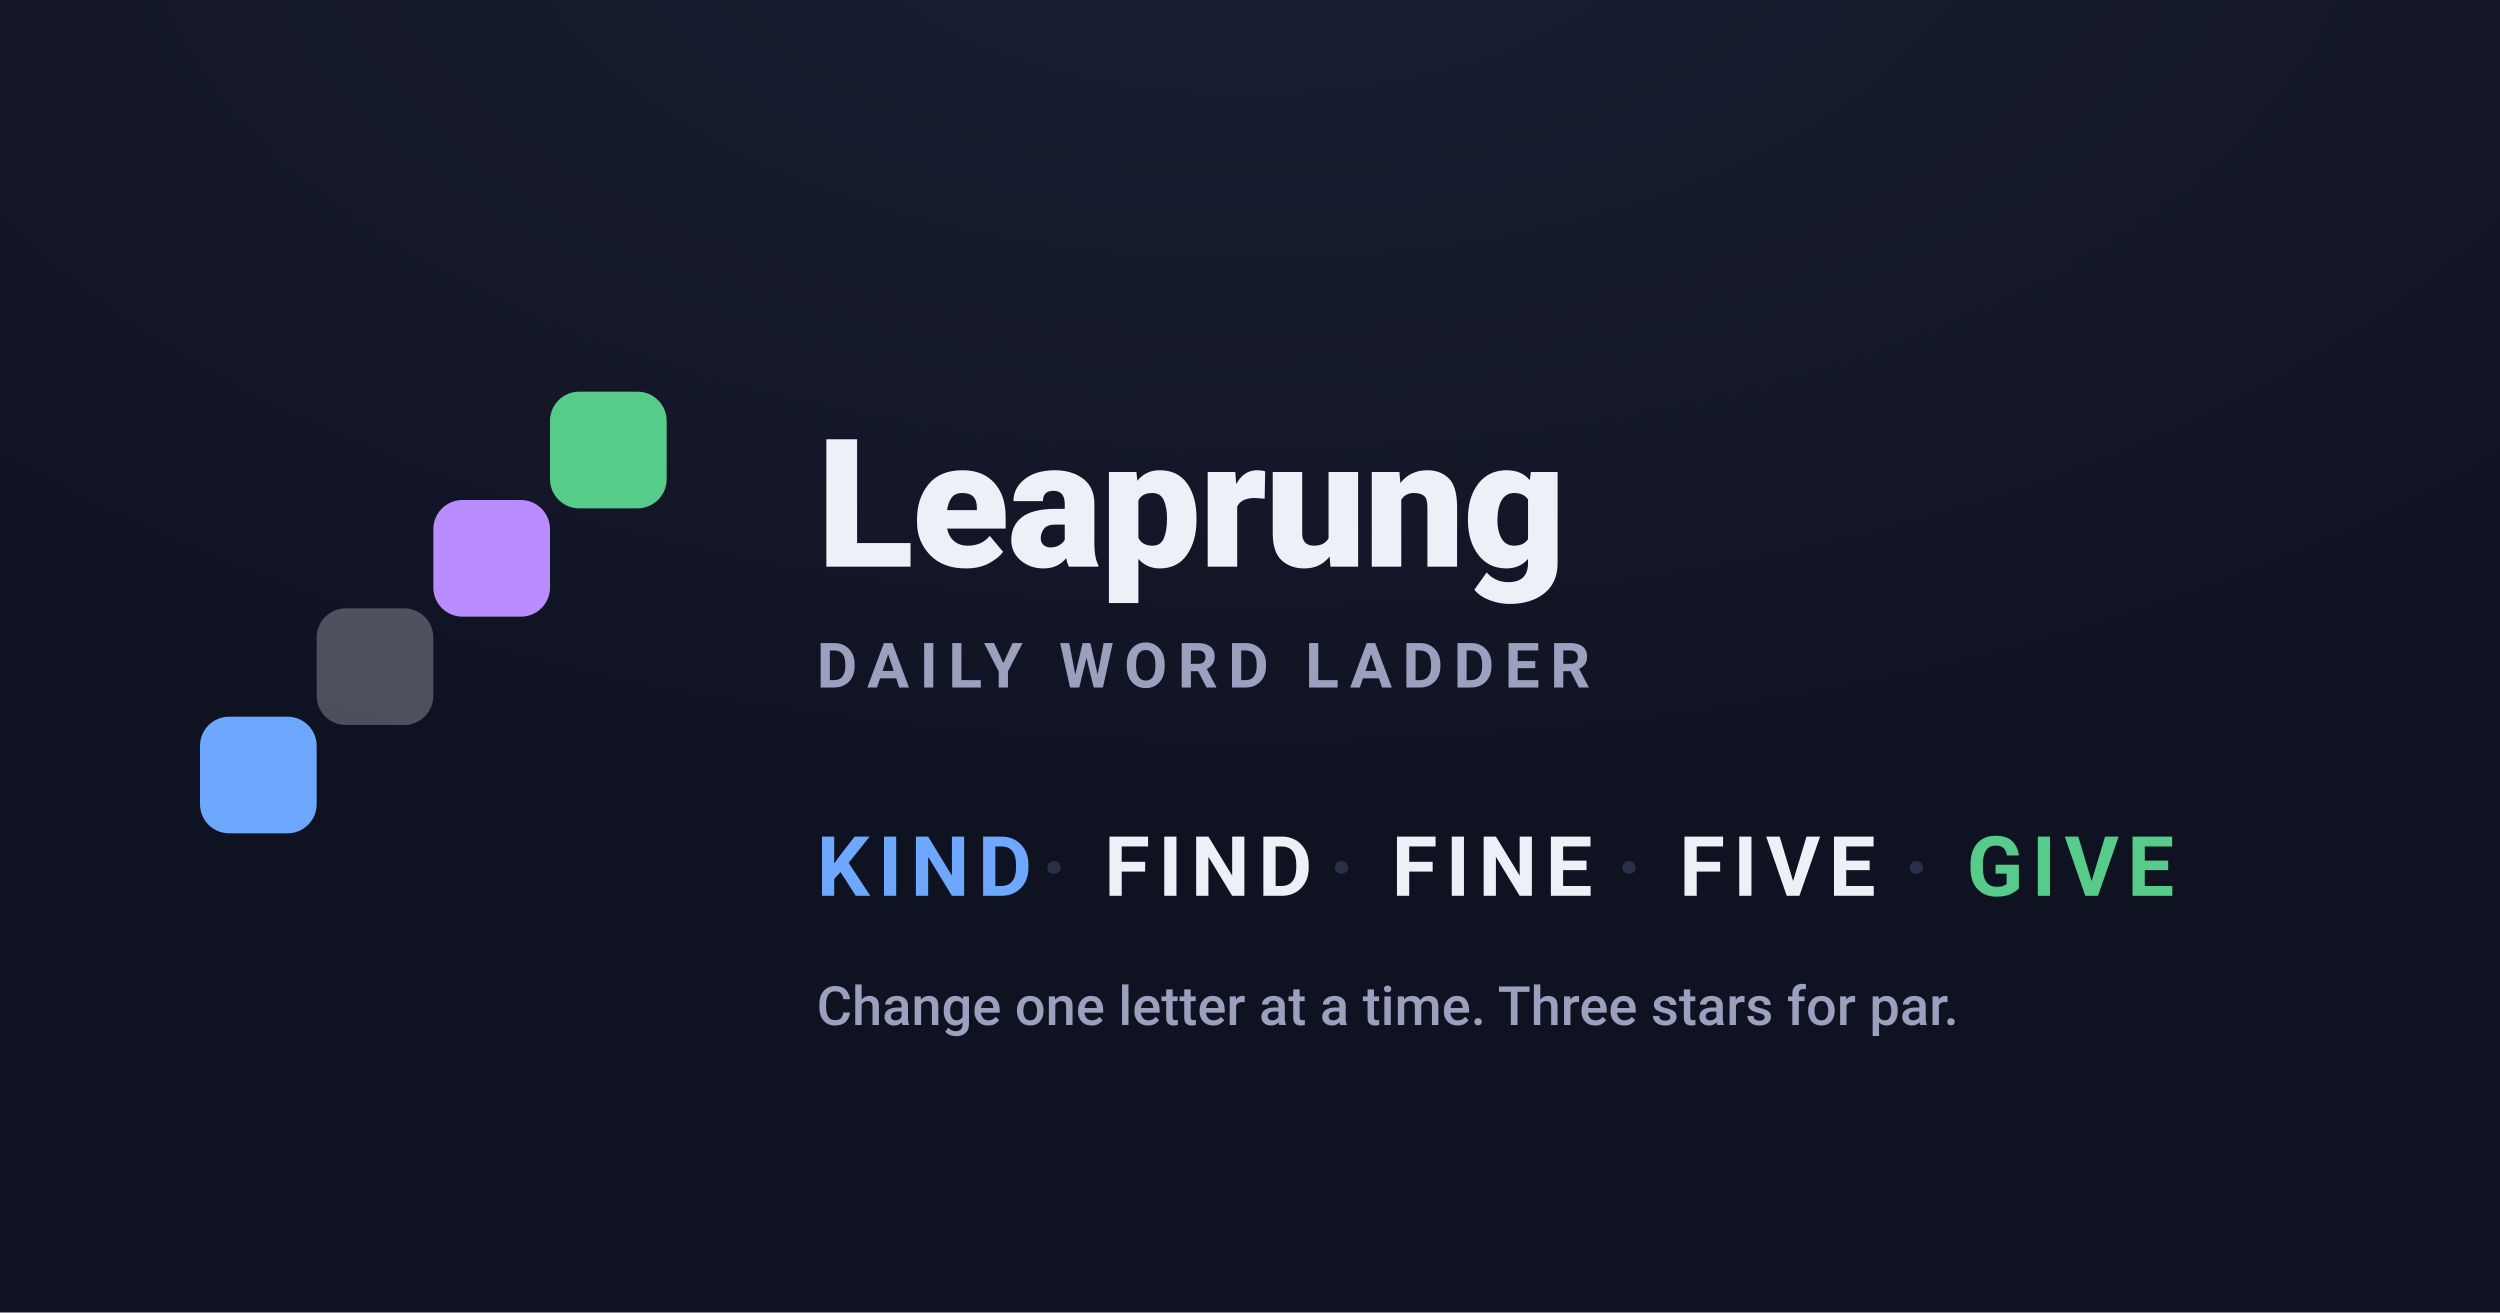
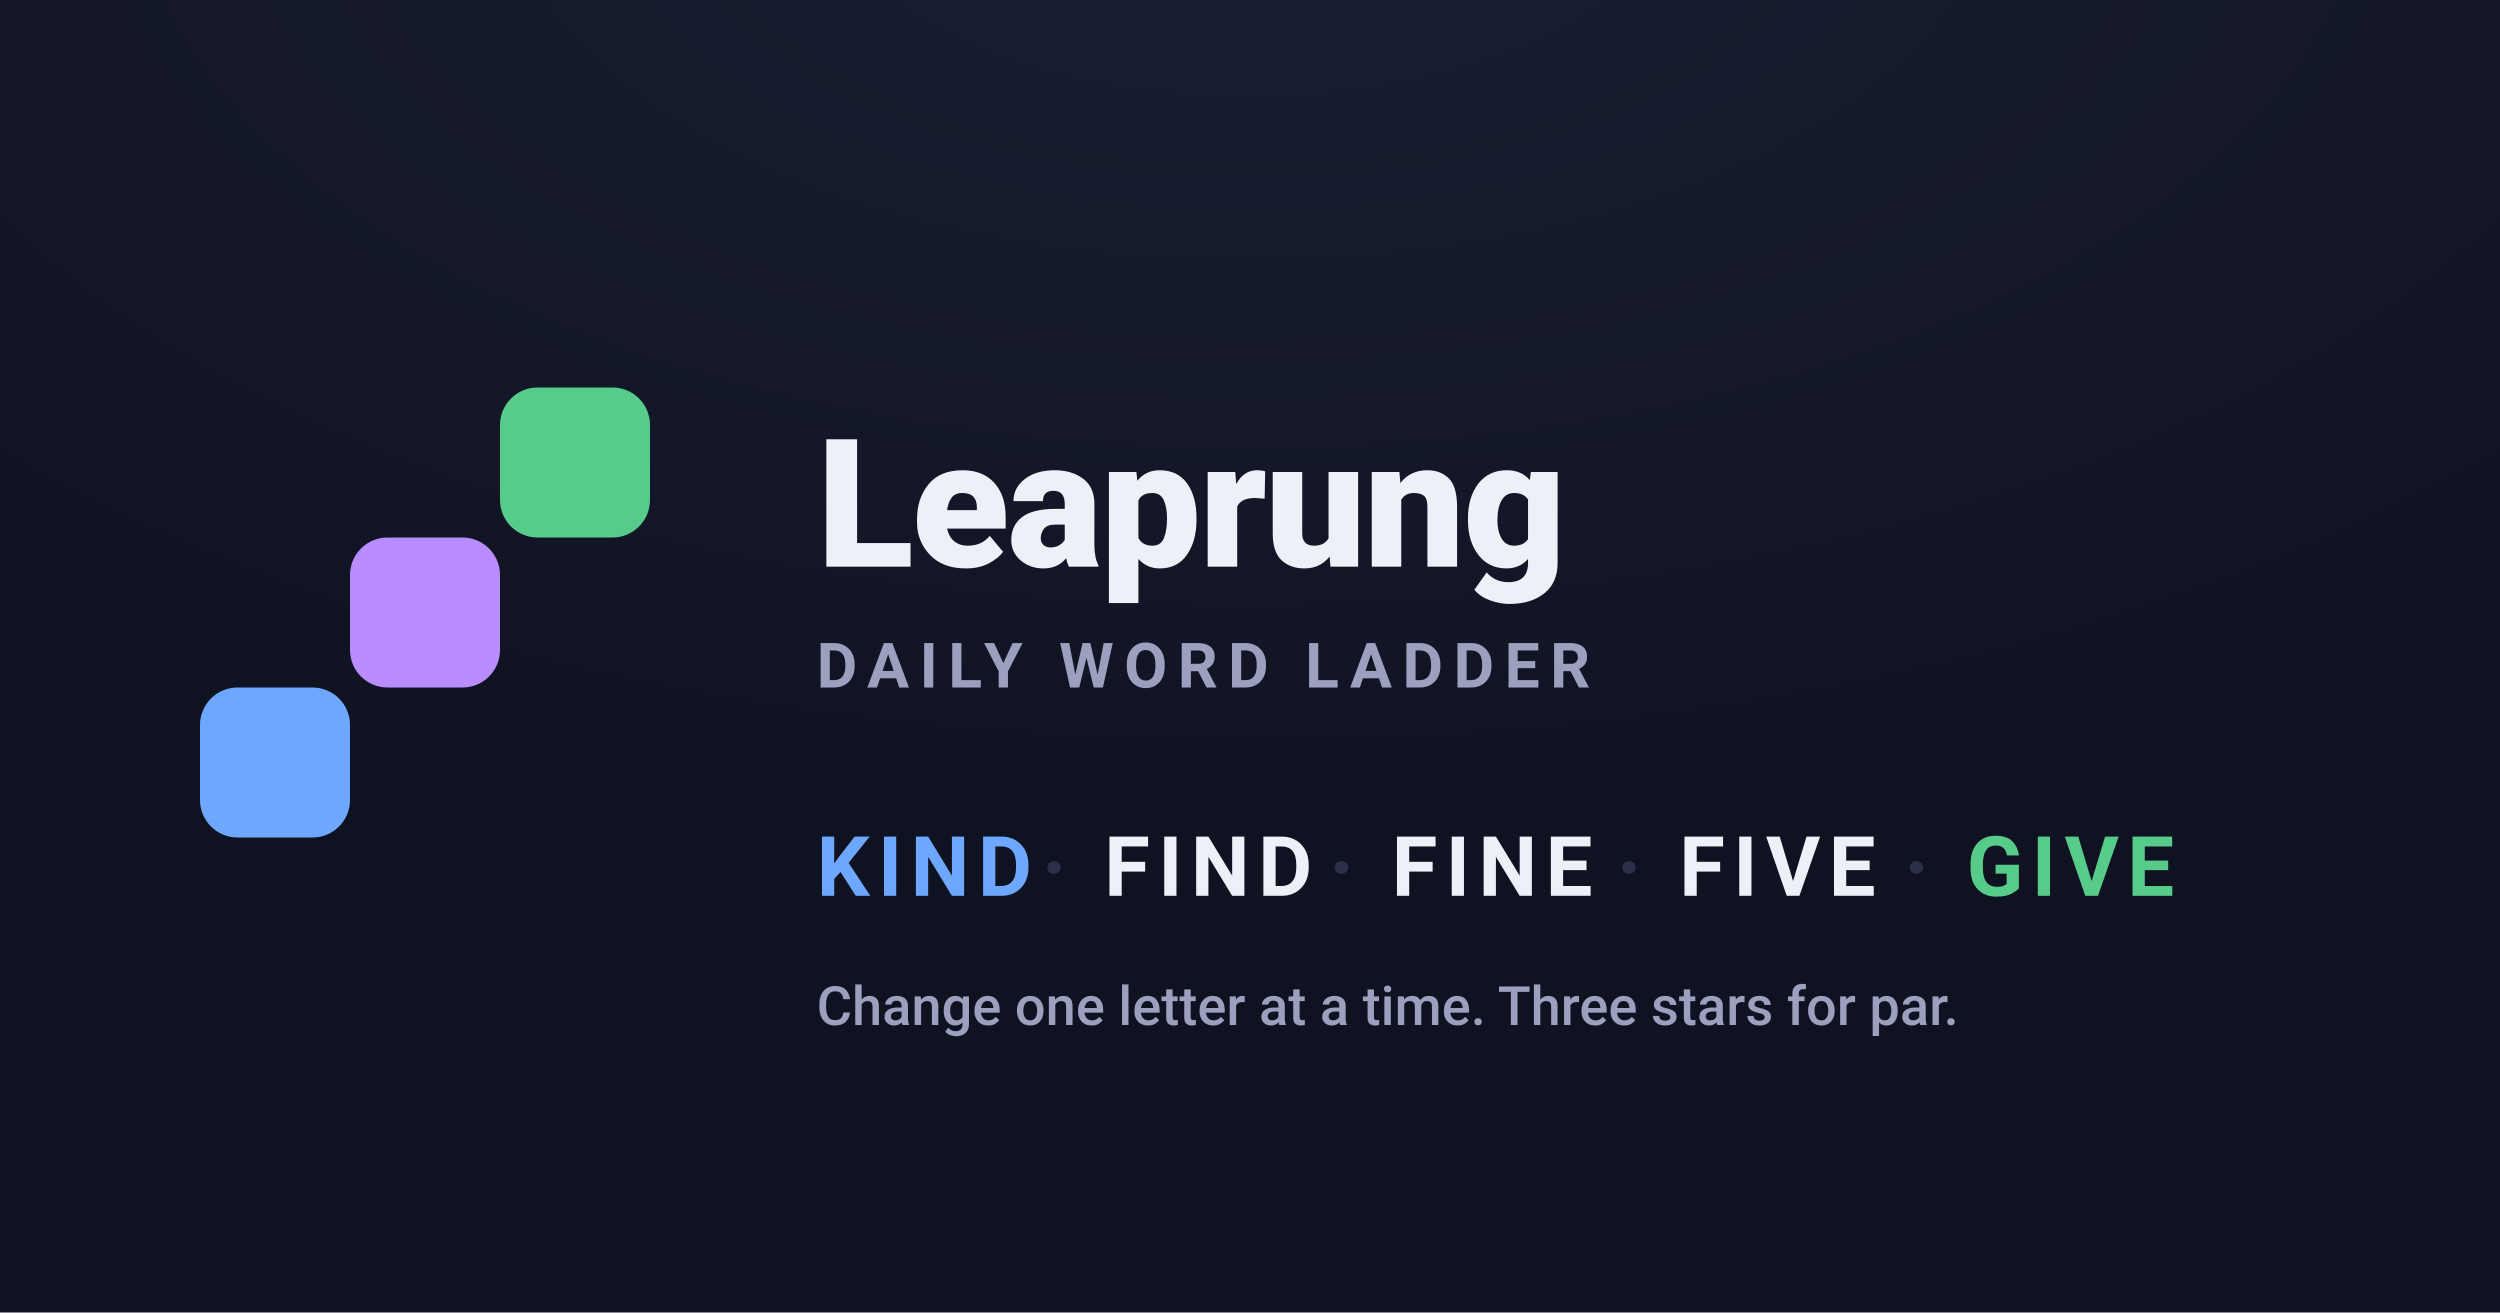
<svg xmlns="http://www.w3.org/2000/svg" width="1200" height="630" viewBox="0 0 1200 630">
  <defs>
    <radialGradient id="glow" cx="50%" cy="-10%" r="75%">
      <stop offset="0%" stop-color="#1a2036" />
      <stop offset="100%" stop-color="#0f1220" />
    </radialGradient>
  </defs>
  <rect width="1200" height="630" fill="url(#glow)" />
-   <g transform="translate(96 168)">
-     <rect x="0" y="176" width="56" height="56" rx="14" fill="#6ea8fe" />
-     <rect x="56" y="124" width="56" height="56" rx="14" fill="#eef0f8" opacity="0.28" />
-     <rect x="112" y="72" width="56" height="56" rx="14" fill="#b98cff" />
-     <rect x="168" y="20" width="56" height="56" rx="14" fill="#57cc8a" />
+   <g transform="translate(96 186)">
+     <rect x="0" y="144" width="72" height="72" rx="18" fill="#6ea8fe" />
+     <rect x="72" y="72" width="72" height="72" rx="18" fill="#b98cff" />
+     <rect x="144" y="0" width="72" height="72" rx="18" fill="#57cc8a" />
  </g>
  <g font-family="-apple-system, BlinkMacSystemFont, 'Segoe UI', Roboto, sans-serif">
    <text x="392" y="272" fill="#eef0f8" font-size="86" font-weight="800" letter-spacing="-1">Leaprung</text>
    <text x="392" y="330" fill="#9aa0bd" font-size="30" font-weight="600" letter-spacing="5">DAILY WORD LADDER</text>
    <g font-size="40" font-weight="700" letter-spacing="4">
      <text x="392" y="430" fill="#6ea8fe">KIND</text>
      <text x="500" y="430" fill="#2a2f4a">·</text>
      <text x="530" y="430" fill="#eef0f8">FIND</text>
      <text x="638" y="430" fill="#2a2f4a">·</text>
      <text x="668" y="430" fill="#eef0f8">FINE</text>
      <text x="776" y="430" fill="#2a2f4a">·</text>
      <text x="806" y="430" fill="#eef0f8">FIVE</text>
      <text x="914" y="430" fill="#2a2f4a">·</text>
      <text x="944" y="430" fill="#57cc8a">GIVE</text>
    </g>
    <text x="392" y="492" fill="#9aa0bd" font-size="26" font-weight="500">Change one letter at a time. Three stars for par.</text>
  </g>
</svg>
